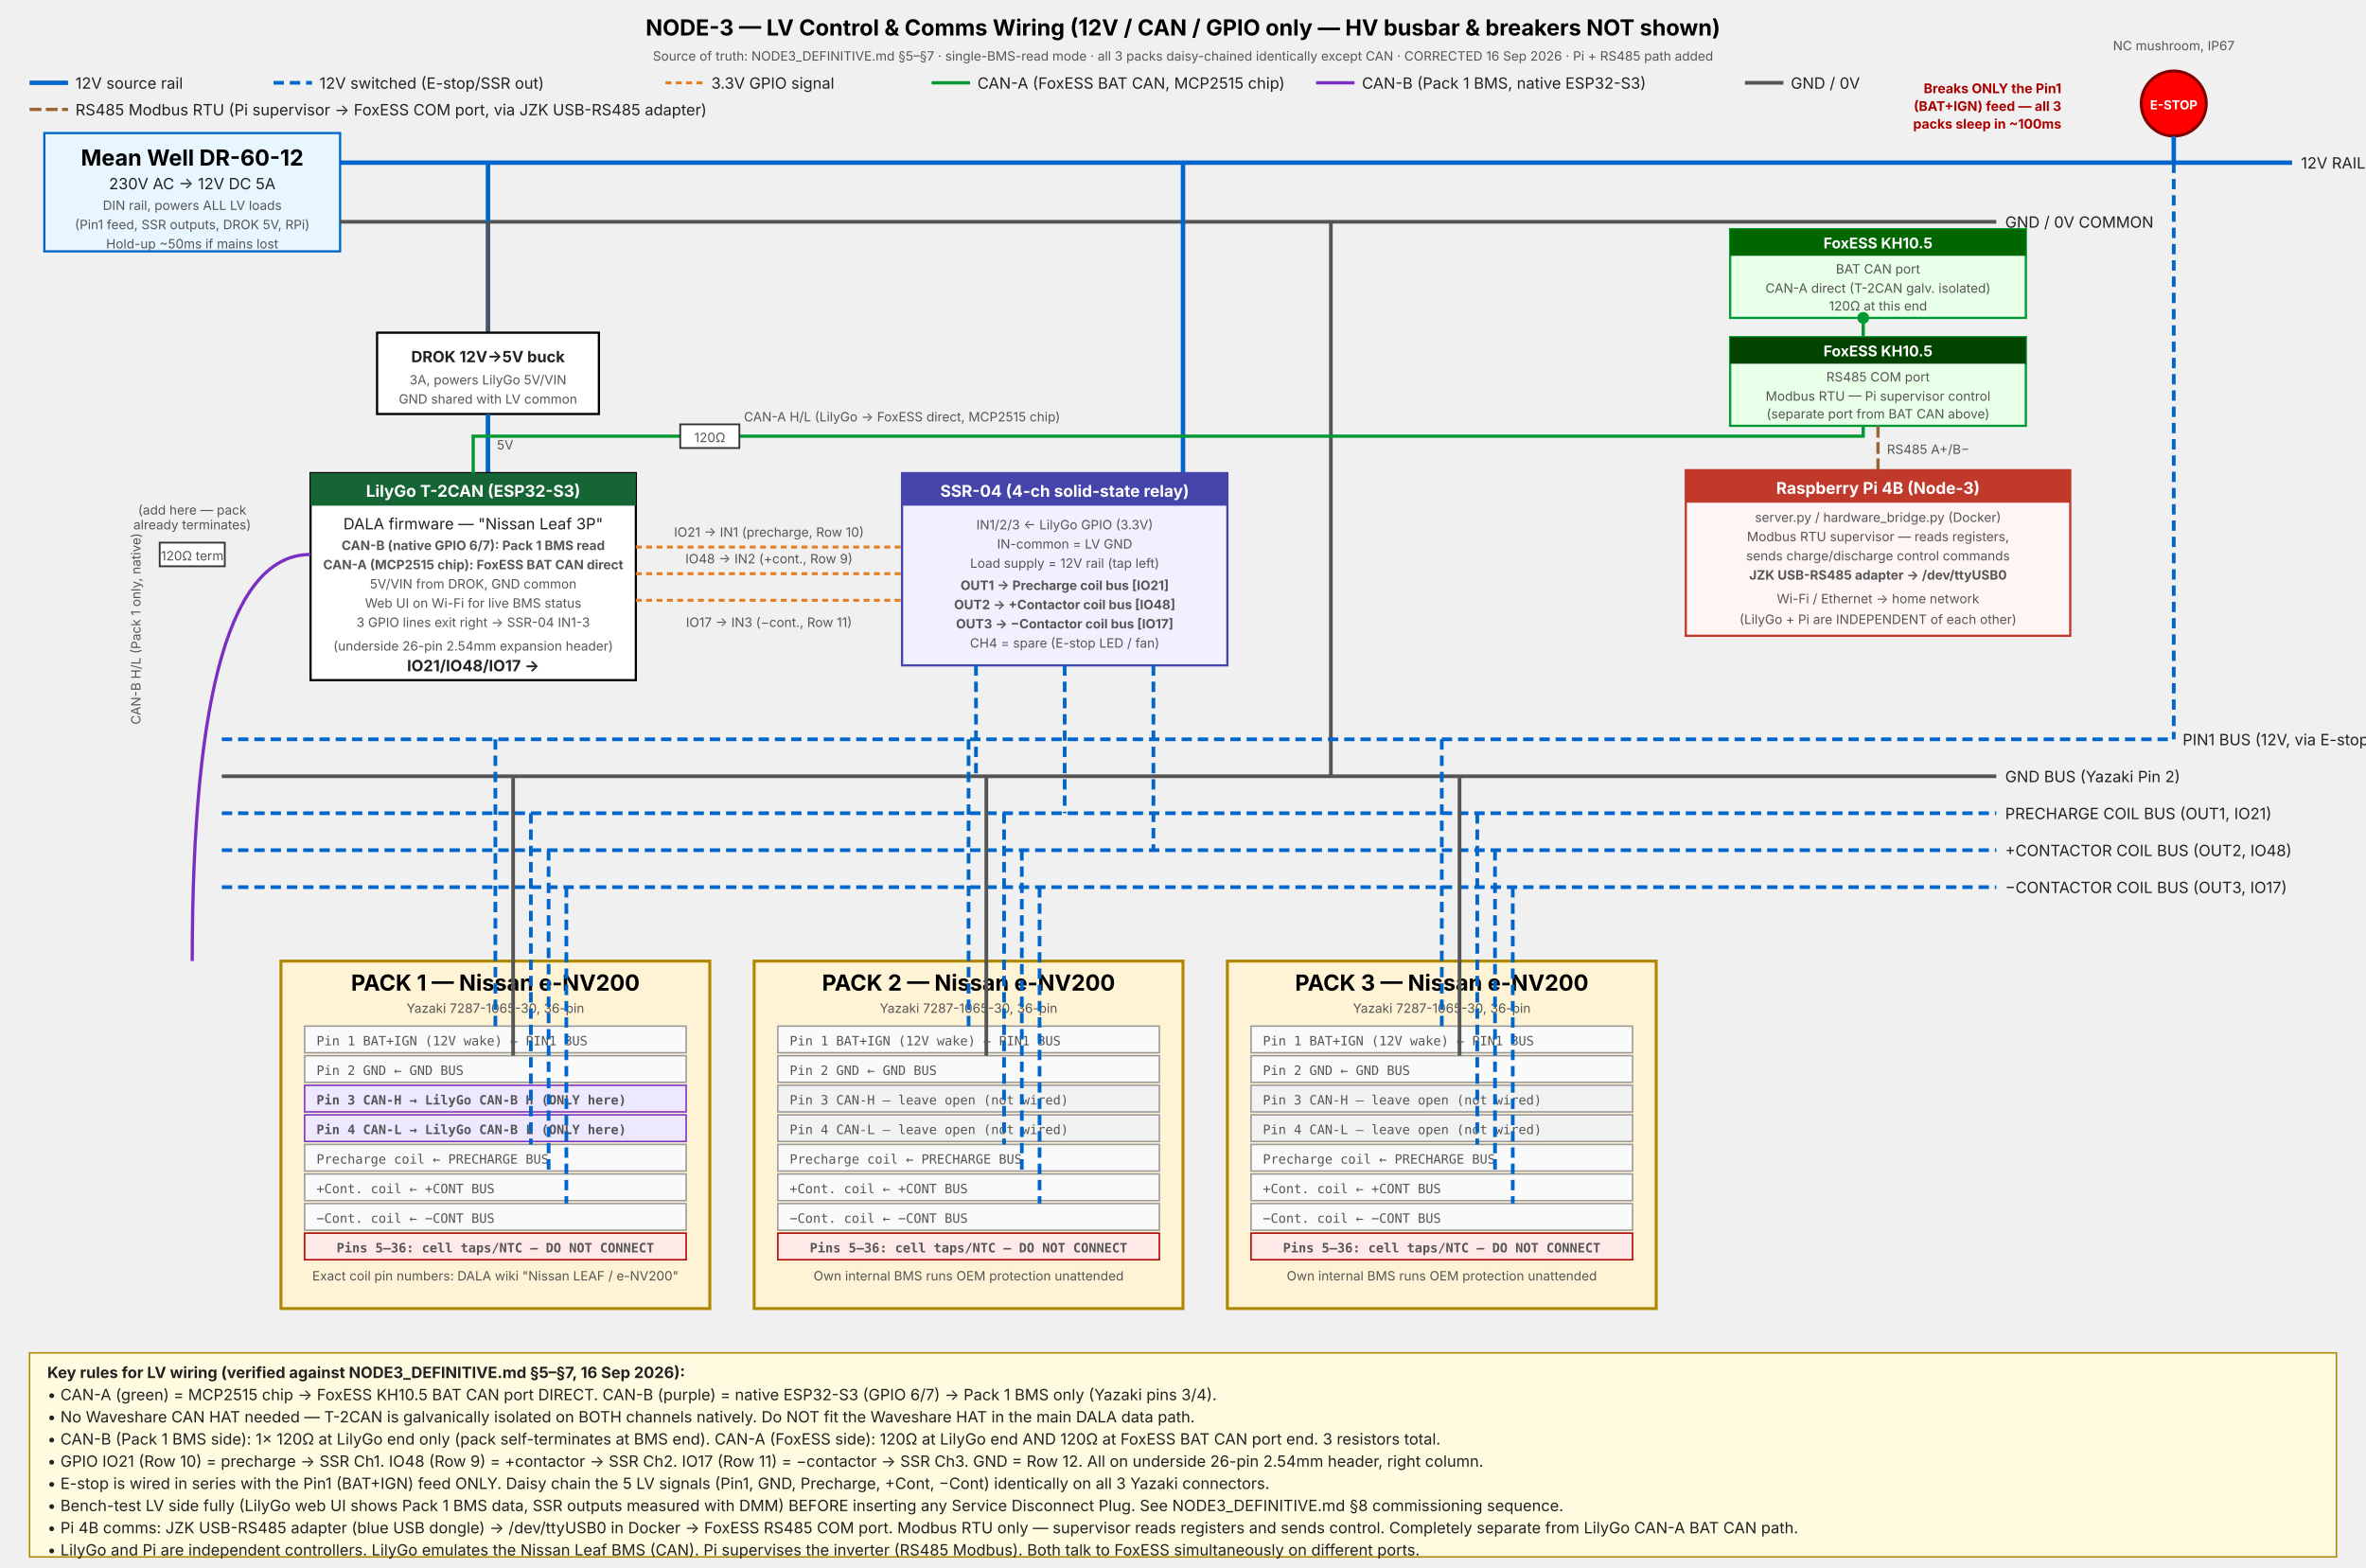
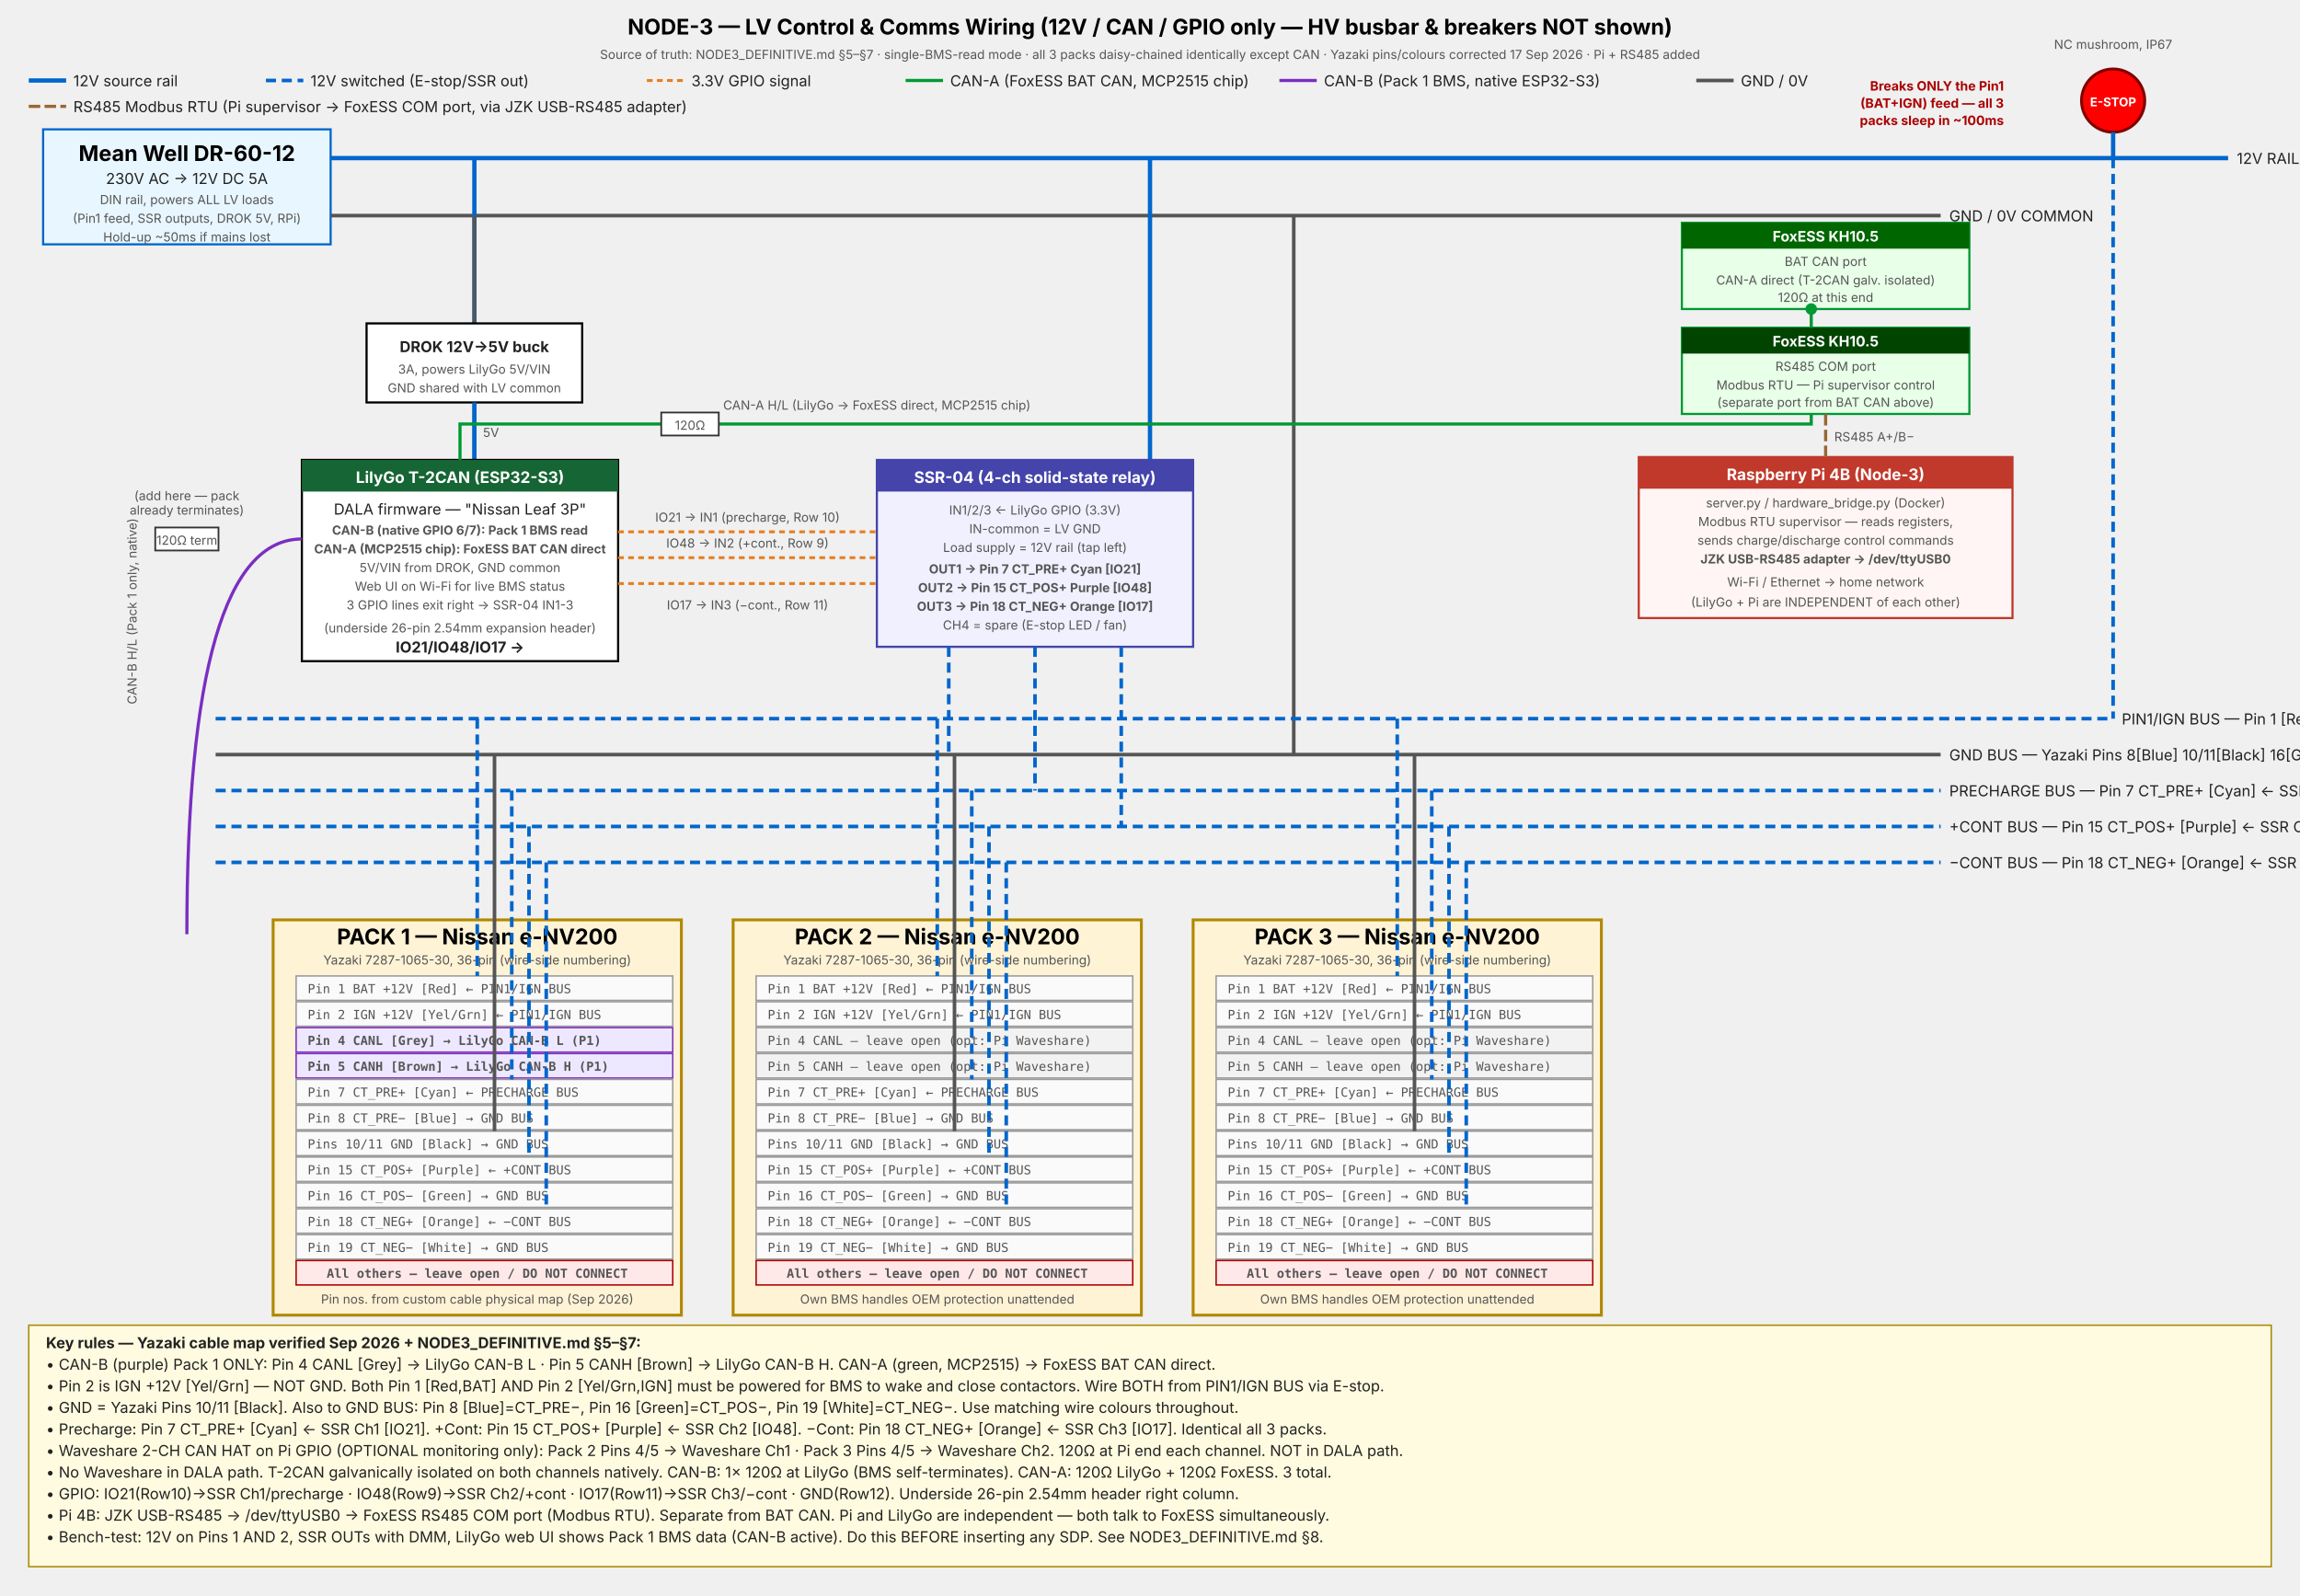
- <svg xmlns="http://www.w3.org/2000/svg" viewBox="0 0 1600 1060" font-family="Inter, Arial, sans-serif" font-size="12">
+ <svg xmlns="http://www.w3.org/2000/svg" viewBox="0 0 1600 1110" font-family="Inter, Arial, sans-serif" font-size="12">
  <style>
    .lv12   { stroke: #0066cc; stroke-width: 3; fill: none; }
    .lv12sw { stroke: #0066cc; stroke-width: 2.5; fill: none; stroke-dasharray: 7 4; }
    .gpio   { stroke: #e67e22; stroke-width: 2; fill: none; stroke-dasharray: 4 3; }
    .cana   { stroke: #009933; stroke-width: 2.2; fill: none; }
    .canb   { stroke: #7a2ec2; stroke-width: 2.2; fill: none; }
    .gnd    { stroke: #555555; stroke-width: 2.5; fill: none; }
    .box    { fill: #ffffff; stroke: #000000; stroke-width: 1.5; }
    .pack   { fill: #fff3d6; stroke: #b08800; stroke-width: 2; }
    .ssr    { fill: #f0f0ff; stroke: #4444aa; stroke-width: 1.5; }
    .psu    { fill: #e8f6ff; stroke: #0066cc; stroke-width: 1.5; }
    .fox    { fill: #e8ffe8; stroke: #009933; stroke-width: 1.5; }
    .estop  { fill: #ff0000; stroke: #800000; stroke-width: 2; }
    .term   { fill: #fff; stroke: #333; stroke-width: 1.2; }
    .pin    { fill: #fafafa; stroke: #999; stroke-width: 1; }
    .lbl    { font-size: 10.5px; fill: #222; }
    .lblw   { font-size: 10.5px; fill: #222; font-weight: 700; }
    .ttl    { font-size: 15px; font-weight: 700; fill: #000; }
    .small  { font-size: 8.7px; fill: #555; }
    .legend { font-size: 10.5px; fill: #222; }
    .warn   { font-size: 9px; fill: #aa0000; font-weight: 700; }
    .rs485  { stroke: #996633; stroke-width: 2.2; fill: none; stroke-dasharray: 8 3; }
    .pi     { fill: #fff5f5; stroke: #c0392b; stroke-width: 1.5; }
  </style>
  <text x="800" y="24" text-anchor="middle" class="ttl">NODE-3 — LV Control &amp; Comms Wiring (12V / CAN / GPIO only — HV busbar &amp; breakers NOT shown)</text>
-   <text x="800" y="41" text-anchor="middle" class="small">Source of truth: NODE3_DEFINITIVE.md §5–§7 · single-BMS-read mode · all 3 packs daisy-chained identically except CAN · CORRECTED 16 Sep 2026 · Pi + RS485 path added</text>
+   <text x="800" y="41" text-anchor="middle" class="small">Source of truth: NODE3_DEFINITIVE.md §5–§7 · single-BMS-read mode · all 3 packs daisy-chained identically except CAN · Yazaki pins/colours corrected 17 Sep 2026 · Pi + RS485 added</text>
  <g transform="translate(20, 56)">
    <line x1="0" y1="0" x2="26" y2="0" class="lv12" />
    <text x="31" y="4" class="legend">12V source rail</text>
    <line x1="165" y1="0" x2="191" y2="0" class="lv12sw" />
    <text x="196" y="4" class="legend">12V switched (E-stop/SSR out)</text>
    <line x1="430" y1="0" x2="456" y2="0" class="gpio" />
    <text x="461" y="4" class="legend">3.3V GPIO signal</text>
    <line x1="610" y1="0" x2="636" y2="0" class="cana" />
    <text x="641" y="4" class="legend">CAN-A (FoxESS BAT CAN, MCP2515 chip)</text>
    <line x1="870" y1="0" x2="896" y2="0" class="canb" />
    <text x="901" y="4" class="legend">CAN-B (Pack 1 BMS, native ESP32-S3)</text>
    <line x1="1160" y1="0" x2="1186" y2="0" class="gnd" />
    <text x="1191" y="4" class="legend">GND / 0V</text>
    <line x1="0" y1="18" x2="26" y2="18" class="rs485" />
    <text x="31" y="22" class="legend">RS485 Modbus RTU (Pi supervisor → FoxESS COM port, via JZK USB-RS485 adapter)</text>
  </g>
  <rect x="30" y="90" width="200" height="80" class="psu" />
  <text x="130" y="112" text-anchor="middle" class="ttl" font-size="12">Mean Well DR-60-12</text>
  <text x="130" y="128" text-anchor="middle" class="lbl">230V AC → 12V DC 5A</text>
  <text x="130" y="142" text-anchor="middle" class="small">DIN rail, powers ALL LV loads</text>
  <text x="130" y="155" text-anchor="middle" class="small">(Pin1 feed, SSR outputs, DROK 5V, RPi)</text>
  <text x="130" y="168" text-anchor="middle" class="small">Hold-up ~50ms if mains lost</text>
  <line x1="230" y1="110" x2="1550" y2="110" class="lv12" />
  <text x="1556" y="114" class="legend">12V RAIL</text>
  <line x1="230" y1="150" x2="1350" y2="150" class="gnd" />
  <text x="1356" y="154" class="legend">GND / 0V COMMON</text>
  <circle cx="1470" cy="70" r="22" class="estop" />
  <text x="1470" y="74" text-anchor="middle" fill="white" font-weight="700" font-size="8.5">E-STOP</text>
  <text x="1470" y="34" text-anchor="middle" class="small">NC mushroom, IP67</text>
  <text x="1394" y="63" text-anchor="end" class="warn">Breaks ONLY the Pin1</text>
  <text x="1394" y="75" text-anchor="end" class="warn">(BAT+IGN) feed — all 3</text>
  <text x="1394" y="87" text-anchor="end" class="warn">packs sleep in ~100ms</text>
  <line x1="1470" y1="92" x2="1470" y2="110" class="lv12" />
  <path d="M 1470 110 L 1470 500" class="lv12sw" />
  <line x1="330" y1="110" x2="330" y2="225" class="lv12" />
  <line x1="800" y1="110" x2="800" y2="320" class="lv12" />
  <line x1="330" y1="150" x2="330" y2="350" class="gnd" />
  <line x1="330" y1="350" x2="255" y2="350" class="gnd" />
  <line x1="900" y1="150" x2="900" y2="525" class="gnd" />
  <rect x="255" y="225" width="150" height="55" class="box" />
  <text x="330" y="245" text-anchor="middle" class="lblw">DROK 12V→5V buck</text>
  <text x="330" y="260" text-anchor="middle" class="small">3A, powers LilyGo 5V/VIN</text>
  <text x="330" y="273" text-anchor="middle" class="small">GND shared with LV common</text>
  <line x1="330" y1="280" x2="330" y2="320" class="lv12" />
  <text x="336" y="304" class="small">5V</text>
  <rect x="210" y="320" width="220" height="140" class="box" />
  <rect x="210" y="320" width="220" height="22" fill="#166534" />
  <text x="320" y="336" text-anchor="middle" fill="#fff" font-weight="700" font-size="11">LilyGo T-2CAN (ESP32-S3)</text>
  <text x="320" y="358" text-anchor="middle" class="lbl">DALA firmware — "Nissan Leaf 3P"</text>
  <text x="320" y="372" text-anchor="middle" class="small" fill="#7a2ec2" font-weight="700">CAN-B (native GPIO 6/7): Pack 1 BMS read</text>
  <text x="320" y="385" text-anchor="middle" class="small" fill="#009933" font-weight="700">CAN-A (MCP2515 chip): FoxESS BAT CAN direct</text>
  <text x="320" y="398" text-anchor="middle" class="small">5V/VIN from DROK, GND common</text>
  <text x="320" y="411" text-anchor="middle" class="small">Web UI on Wi-Fi for live BMS status</text>
  <text x="320" y="424" text-anchor="middle" class="small">3 GPIO lines exit right → SSR-04 IN1-3</text>
  <text x="320" y="440" text-anchor="middle" class="small">(underside 26-pin 2.54mm expansion header)</text>
  <text x="320" y="454" text-anchor="middle" class="lblw" fill="#e67e22">IO21/IO48/IO17 →</text>
  <path d="M 320 320 L 320 295 L 1260 295 L 1260 210" class="cana" />
  <rect x="460" y="287" width="40" height="16" class="term" />
  <text x="480" y="299" text-anchor="middle" class="small">120Ω</text>
  <text x="610" y="285" text-anchor="middle" class="small" fill="#009933">CAN-A H/L (LilyGo → FoxESS direct, MCP2515 chip)</text>
  <path d="M 210 375 Q 130 375 130 650" class="canb" />
  <text x="95" y="490" class="small" fill="#7a2ec2" transform="rotate(-90,95,490)">CAN-B H/L (Pack 1 only, native)</text>
  <rect x="108" y="367" width="44" height="16" class="term" />
  <text x="130" y="379" text-anchor="middle" class="small">120Ω term</text>
  <text x="130" y="348" text-anchor="middle" class="small">(add here — pack</text>
  <text x="130" y="358" text-anchor="middle" class="small">already terminates)</text>
  <path d="M 430 370 L 610 370" class="gpio" />
  <text x="520" y="363" text-anchor="middle" class="small" fill="#e67e22">IO21 → IN1 (precharge, Row 10)</text>
  <path d="M 430 388 L 610 388" class="gpio" />
  <text x="520" y="381" text-anchor="middle" class="small" fill="#e67e22">IO48 → IN2 (+cont., Row 9)</text>
  <path d="M 430 406 L 610 406" class="gpio" />
  <text x="520" y="424" text-anchor="middle" class="small" fill="#e67e22">IO17 → IN3 (−cont., Row 11)</text>
  <rect x="610" y="320" width="220" height="130" class="ssr" />
  <rect x="610" y="320" width="220" height="22" fill="#4444aa" />
  <text x="720" y="336" text-anchor="middle" fill="#fff" font-weight="700" font-size="11">SSR-04 (4-ch solid-state relay)</text>
  <text x="720" y="358" class="small" text-anchor="middle">IN1/2/3 ← LilyGo GPIO (3.3V)</text>
  <text x="720" y="371" class="small" text-anchor="middle">IN-common = LV GND</text>
  <text x="720" y="384" class="small" text-anchor="middle">Load supply = 12V rail (tap left)</text>
-   <text x="720" y="399" class="small" text-anchor="middle" font-weight="700">OUT1 → Precharge coil bus [IO21]</text>
-   <text x="720" y="412" class="small" text-anchor="middle" font-weight="700">OUT2 → +Contactor coil bus [IO48]</text>
-   <text x="720" y="425" class="small" text-anchor="middle" font-weight="700">OUT3 → −Contactor coil bus [IO17]</text>
+   <text x="720" y="399" class="small" text-anchor="middle" font-weight="700">OUT1 → Pin 7 CT_PRE+ Cyan [IO21]</text>
+   <text x="720" y="412" class="small" text-anchor="middle" font-weight="700">OUT2 → Pin 15 CT_POS+ Purple [IO48]</text>
+   <text x="720" y="425" class="small" text-anchor="middle" font-weight="700">OUT3 → Pin 18 CT_NEG+ Orange [IO17]</text>
  <text x="720" y="438" class="small" text-anchor="middle">CH4 = spare (E-stop LED / fan)</text>
  <path d="M 660 450 L 660 525" class="lv12sw" />
  <path d="M 720 450 L 720 550" class="lv12sw" />
  <path d="M 780 450 L 780 575" class="lv12sw" />
  <rect x="1170" y="155" width="200" height="60" class="fox" />
  <rect x="1170" y="155" width="200" height="18" fill="#006600" />
  <text x="1270" y="168" text-anchor="middle" fill="#fff" font-weight="700" font-size="10">FoxESS KH10.5</text>
  <text x="1270" y="185" text-anchor="middle" class="small">BAT CAN port</text>
  <text x="1270" y="198" text-anchor="middle" class="small">CAN-A direct (T-2CAN galv. isolated)</text>
  <text x="1270" y="210" text-anchor="middle" class="small" fill="#009933">120Ω at this end</text>
  <circle cx="1260" cy="215" r="4" fill="#009933" />
  <rect x="1170" y="228" width="200" height="60" class="fox" />
  <rect x="1170" y="228" width="200" height="18" fill="#004400" />
  <text x="1270" y="241" text-anchor="middle" fill="#fff" font-weight="700" font-size="10">FoxESS KH10.5</text>
  <text x="1270" y="258" text-anchor="middle" class="small">RS485 COM port</text>
  <text x="1270" y="271" text-anchor="middle" class="small">Modbus RTU — Pi supervisor control</text>
  <text x="1270" y="283" text-anchor="middle" class="small">(separate port from BAT CAN above)</text>
  <rect x="1140" y="318" width="260" height="112" class="pi" />
  <rect x="1140" y="318" width="260" height="22" fill="#c0392b" />
  <text x="1270" y="334" text-anchor="middle" fill="#fff" font-weight="700" font-size="11">Raspberry Pi 4B (Node-3)</text>
  <text x="1270" y="353" text-anchor="middle" class="small">server.py / hardware_bridge.py (Docker)</text>
  <text x="1270" y="366" text-anchor="middle" class="small">Modbus RTU supervisor — reads registers,</text>
  <text x="1270" y="379" text-anchor="middle" class="small">sends charge/discharge control commands</text>
  <text x="1270" y="392" text-anchor="middle" class="small" font-weight="700">JZK USB-RS485 adapter → /dev/ttyUSB0</text>
  <text x="1270" y="408" text-anchor="middle" class="small">Wi-Fi / Ethernet → home network</text>
  <text x="1270" y="422" text-anchor="middle" class="small">(LilyGo + Pi are INDEPENDENT of each other)</text>
  <path d="M 1270 318 L 1270 288" class="rs485" />
  <text x="1276" y="307" class="small" fill="#996633">RS485 A+/B−</text>
  <line x1="150" y1="500" x2="1470" y2="500" class="lv12sw" />
-   <text x="1476" y="504" class="legend" fill="#0066cc">PIN1 BUS (12V, via E-stop)</text>
+   <text x="1476" y="504" class="legend" fill="#0066cc">PIN1/IGN BUS — Pin 1 [Red,BAT] + Pin 2 [Yel/Grn,IGN] both via E-stop · 12V switched</text>
  <line x1="150" y1="525" x2="1350" y2="525" class="gnd" />
-   <text x="1356" y="529" class="legend">GND BUS (Yazaki Pin 2)</text>
+   <text x="1356" y="529" class="legend">GND BUS — Yazaki Pins 8[Blue] 10/11[Black] 16[Green] 19[White] → chassis GND</text>
  <line x1="150" y1="550" x2="1350" y2="550" class="lv12sw" />
-   <text x="1356" y="554" class="legend" fill="#0066cc">PRECHARGE COIL BUS (OUT1, IO21)</text>
+   <text x="1356" y="554" class="legend" fill="#0066cc">PRECHARGE BUS — Pin 7 CT_PRE+ [Cyan] ← SSR Ch1 OUT [IO21]</text>
  <line x1="150" y1="575" x2="1350" y2="575" class="lv12sw" />
-   <text x="1356" y="579" class="legend" fill="#0066cc">+CONTACTOR COIL BUS (OUT2, IO48)</text>
+   <text x="1356" y="579" class="legend" fill="#0066cc">+CONT BUS — Pin 15 CT_POS+ [Purple] ← SSR Ch2 OUT [IO48]</text>
  <line x1="150" y1="600" x2="1350" y2="600" class="lv12sw" />
-   <text x="1356" y="604" class="legend" fill="#0066cc">−CONTACTOR COIL BUS (OUT3, IO17)</text>
+   <text x="1356" y="604" class="legend" fill="#0066cc">−CONT BUS — Pin 18 CT_NEG+ [Orange] ← SSR Ch3 OUT [IO17]</text>
  <g>
-     <rect x="190" y="650" width="290" height="235" class="pack" />
-     <text x="335" y="670" text-anchor="middle" class="ttl" font-size="12">PACK 1 — Nissan e-NV200</text>
-     <text x="335" y="685" text-anchor="middle" class="small">Yazaki 7287-1065-30, 36-pin</text>
+     <rect x="190" y="640" width="284" height="275" class="pack" />
+     <text x="332" y="657" text-anchor="middle" class="ttl" font-size="12">PACK 1 — Nissan e-NV200</text>
+     <text x="332" y="671" text-anchor="middle" class="small">Yazaki 7287-1065-30, 36-pin (wire-side numbering)</text>
    <g font-family="monospace">
-       <rect x="206" y="694" width="258" height="18" class="pin" />
-       <text x="214" y="707" class="small">Pin 1  BAT+IGN (12V wake)  ← PIN1 BUS</text>
-       <rect x="206" y="714" width="258" height="18" class="pin" />
-       <text x="214" y="727" class="small">Pin 2  GND                ← GND BUS</text>
-       <rect x="206" y="734" width="258" height="18" fill="#ede8ff" stroke="#7a2ec2" />
-       <text x="214" y="747" class="small" fill="#7a2ec2" font-weight="700">Pin 3  CAN-H → LilyGo CAN-B H (ONLY here)</text>
-       <rect x="206" y="754" width="258" height="18" fill="#ede8ff" stroke="#7a2ec2" />
-       <text x="214" y="767" class="small" fill="#7a2ec2" font-weight="700">Pin 4  CAN-L → LilyGo CAN-B L (ONLY here)</text>
-       <rect x="206" y="774" width="258" height="18" class="pin" />
-       <text x="214" y="787" class="small">Precharge coil  ← PRECHARGE BUS</text>
-       <rect x="206" y="794" width="258" height="18" class="pin" />
-       <text x="214" y="807" class="small">+Cont. coil     ← +CONT BUS</text>
-       <rect x="206" y="814" width="258" height="18" class="pin" />
-       <text x="214" y="827" class="small">−Cont. coil     ← −CONT BUS</text>
-       <rect x="206" y="834" width="258" height="18" fill="#ffe8e8" stroke="#aa0000" />
-       <text x="335" y="847" text-anchor="middle" class="small" fill="#aa0000" font-weight="700">Pins 5–36: cell taps/NTC — DO NOT CONNECT</text>
+       <rect x="206" y="679" width="262" height="17" class="pin" />
+       <text x="214" y="691" class="small">Pin 1   BAT +12V [Red]   ← PIN1/IGN BUS</text>
+       <rect x="206" y="697" width="262" height="17" class="pin" />
+       <text x="214" y="709" class="small">Pin 2   IGN +12V [Yel/Grn] ← PIN1/IGN BUS</text>
+       <rect x="206" y="715" width="262" height="17" fill="#ede8ff" stroke="#7a2ec2" />
+       <text x="214" y="727" class="small" fill="#7a2ec2" font-weight="700">Pin 4   CANL [Grey]  → LilyGo CAN-B L (P1)</text>
+       <rect x="206" y="733" width="262" height="17" fill="#ede8ff" stroke="#7a2ec2" />
+       <text x="214" y="745" class="small" fill="#7a2ec2" font-weight="700">Pin 5   CANH [Brown] → LilyGo CAN-B H (P1)</text>
+       <rect x="206" y="751" width="262" height="17" class="pin" />
+       <text x="214" y="763" class="small">Pin 7   CT_PRE+ [Cyan] ← PRECHARGE BUS</text>
+       <rect x="206" y="769" width="262" height="17" class="pin" />
+       <text x="214" y="781" class="small">Pin 8   CT_PRE− [Blue]  → GND BUS</text>
+       <rect x="206" y="787" width="262" height="17" class="pin" />
+       <text x="214" y="799" class="small">Pins 10/11 GND [Black]  → GND BUS</text>
+       <rect x="206" y="805" width="262" height="17" class="pin" />
+       <text x="214" y="817" class="small">Pin 15  CT_POS+ [Purple] ← +CONT BUS</text>
+       <rect x="206" y="823" width="262" height="17" class="pin" />
+       <text x="214" y="835" class="small">Pin 16  CT_POS− [Green]  → GND BUS</text>
+       <rect x="206" y="841" width="262" height="17" class="pin" />
+       <text x="214" y="853" class="small">Pin 18  CT_NEG+ [Orange] ← −CONT BUS</text>
+       <rect x="206" y="859" width="262" height="17" class="pin" />
+       <text x="214" y="871" class="small">Pin 19  CT_NEG− [White]  → GND BUS</text>
+       <rect x="206" y="877" width="262" height="17" fill="#ffe8e8" stroke="#aa0000" />
+       <text x="332" y="889" text-anchor="middle" class="small" fill="#aa0000" font-weight="700">All others — leave open / DO NOT CONNECT</text>
    </g>
-     <text x="335" y="866" text-anchor="middle" class="small">Exact coil pin numbers: DALA wiki "Nissan LEAF / e-NV200"</text>
-     <rect x="510" y="650" width="290" height="235" class="pack" />
-     <text x="655" y="670" text-anchor="middle" class="ttl" font-size="12">PACK 2 — Nissan e-NV200</text>
-     <text x="655" y="685" text-anchor="middle" class="small">Yazaki 7287-1065-30, 36-pin</text>
+     <text x="332" y="907" text-anchor="middle" class="small">Pin nos. from custom cable physical map (Sep 2026)</text>
+     <rect x="510" y="640" width="284" height="275" class="pack" />
+     <text x="652" y="657" text-anchor="middle" class="ttl" font-size="12">PACK 2 — Nissan e-NV200</text>
+     <text x="652" y="671" text-anchor="middle" class="small">Yazaki 7287-1065-30, 36-pin (wire-side numbering)</text>
    <g font-family="monospace">
-       <rect x="526" y="694" width="258" height="18" class="pin" />
-       <text x="534" y="707" class="small">Pin 1  BAT+IGN (12V wake)  ← PIN1 BUS</text>
-       <rect x="526" y="714" width="258" height="18" class="pin" />
-       <text x="534" y="727" class="small">Pin 2  GND                ← GND BUS</text>
-       <rect x="526" y="734" width="258" height="18" fill="#f2f2f2" stroke="#999" />
-       <text x="534" y="747" class="small">Pin 3  CAN-H — leave open (not wired)</text>
-       <rect x="526" y="754" width="258" height="18" fill="#f2f2f2" stroke="#999" />
-       <text x="534" y="767" class="small">Pin 4  CAN-L — leave open (not wired)</text>
-       <rect x="526" y="774" width="258" height="18" class="pin" />
-       <text x="534" y="787" class="small">Precharge coil  ← PRECHARGE BUS</text>
-       <rect x="526" y="794" width="258" height="18" class="pin" />
-       <text x="534" y="807" class="small">+Cont. coil     ← +CONT BUS</text>
-       <rect x="526" y="814" width="258" height="18" class="pin" />
-       <text x="534" y="827" class="small">−Cont. coil     ← −CONT BUS</text>
-       <rect x="526" y="834" width="258" height="18" fill="#ffe8e8" stroke="#aa0000" />
-       <text x="655" y="847" text-anchor="middle" class="small" fill="#aa0000" font-weight="700">Pins 5–36: cell taps/NTC — DO NOT CONNECT</text>
+       <rect x="526" y="679" width="262" height="17" class="pin" />
+       <text x="534" y="691" class="small">Pin 1   BAT +12V [Red]   ← PIN1/IGN BUS</text>
+       <rect x="526" y="697" width="262" height="17" class="pin" />
+       <text x="534" y="709" class="small">Pin 2   IGN +12V [Yel/Grn] ← PIN1/IGN BUS</text>
+       <rect x="526" y="715" width="262" height="17" fill="#f2f2f2" stroke="#999" />
+       <text x="534" y="727" class="small" fill="#999">Pin 4   CANL — leave open (opt: Pi Waveshare)</text>
+       <rect x="526" y="733" width="262" height="17" fill="#f2f2f2" stroke="#999" />
+       <text x="534" y="745" class="small" fill="#999">Pin 5   CANH — leave open (opt: Pi Waveshare)</text>
+       <rect x="526" y="751" width="262" height="17" class="pin" />
+       <text x="534" y="763" class="small">Pin 7   CT_PRE+ [Cyan] ← PRECHARGE BUS</text>
+       <rect x="526" y="769" width="262" height="17" class="pin" />
+       <text x="534" y="781" class="small">Pin 8   CT_PRE− [Blue]  → GND BUS</text>
+       <rect x="526" y="787" width="262" height="17" class="pin" />
+       <text x="534" y="799" class="small">Pins 10/11 GND [Black]  → GND BUS</text>
+       <rect x="526" y="805" width="262" height="17" class="pin" />
+       <text x="534" y="817" class="small">Pin 15  CT_POS+ [Purple] ← +CONT BUS</text>
+       <rect x="526" y="823" width="262" height="17" class="pin" />
+       <text x="534" y="835" class="small">Pin 16  CT_POS− [Green]  → GND BUS</text>
+       <rect x="526" y="841" width="262" height="17" class="pin" />
+       <text x="534" y="853" class="small">Pin 18  CT_NEG+ [Orange] ← −CONT BUS</text>
+       <rect x="526" y="859" width="262" height="17" class="pin" />
+       <text x="534" y="871" class="small">Pin 19  CT_NEG− [White]  → GND BUS</text>
+       <rect x="526" y="877" width="262" height="17" fill="#ffe8e8" stroke="#aa0000" />
+       <text x="652" y="889" text-anchor="middle" class="small" fill="#aa0000" font-weight="700">All others — leave open / DO NOT CONNECT</text>
    </g>
-     <text x="655" y="866" text-anchor="middle" class="small">Own internal BMS runs OEM protection unattended</text>
-     <rect x="830" y="650" width="290" height="235" class="pack" />
-     <text x="975" y="670" text-anchor="middle" class="ttl" font-size="12">PACK 3 — Nissan e-NV200</text>
-     <text x="975" y="685" text-anchor="middle" class="small">Yazaki 7287-1065-30, 36-pin</text>
+     <text x="652" y="907" text-anchor="middle" class="small">Own BMS handles OEM protection unattended</text>
+     <rect x="830" y="640" width="284" height="275" class="pack" />
+     <text x="972" y="657" text-anchor="middle" class="ttl" font-size="12">PACK 3 — Nissan e-NV200</text>
+     <text x="972" y="671" text-anchor="middle" class="small">Yazaki 7287-1065-30, 36-pin (wire-side numbering)</text>
    <g font-family="monospace">
-       <rect x="846" y="694" width="258" height="18" class="pin" />
-       <text x="854" y="707" class="small">Pin 1  BAT+IGN (12V wake)  ← PIN1 BUS</text>
-       <rect x="846" y="714" width="258" height="18" class="pin" />
-       <text x="854" y="727" class="small">Pin 2  GND                ← GND BUS</text>
-       <rect x="846" y="734" width="258" height="18" fill="#f2f2f2" stroke="#999" />
-       <text x="854" y="747" class="small">Pin 3  CAN-H — leave open (not wired)</text>
-       <rect x="846" y="754" width="258" height="18" fill="#f2f2f2" stroke="#999" />
-       <text x="854" y="767" class="small">Pin 4  CAN-L — leave open (not wired)</text>
-       <rect x="846" y="774" width="258" height="18" class="pin" />
-       <text x="854" y="787" class="small">Precharge coil  ← PRECHARGE BUS</text>
-       <rect x="846" y="794" width="258" height="18" class="pin" />
-       <text x="854" y="807" class="small">+Cont. coil     ← +CONT BUS</text>
-       <rect x="846" y="814" width="258" height="18" class="pin" />
-       <text x="854" y="827" class="small">−Cont. coil     ← −CONT BUS</text>
-       <rect x="846" y="834" width="258" height="18" fill="#ffe8e8" stroke="#aa0000" />
-       <text x="975" y="847" text-anchor="middle" class="small" fill="#aa0000" font-weight="700">Pins 5–36: cell taps/NTC — DO NOT CONNECT</text>
+       <rect x="846" y="679" width="262" height="17" class="pin" />
+       <text x="854" y="691" class="small">Pin 1   BAT +12V [Red]   ← PIN1/IGN BUS</text>
+       <rect x="846" y="697" width="262" height="17" class="pin" />
+       <text x="854" y="709" class="small">Pin 2   IGN +12V [Yel/Grn] ← PIN1/IGN BUS</text>
+       <rect x="846" y="715" width="262" height="17" fill="#f2f2f2" stroke="#999" />
+       <text x="854" y="727" class="small" fill="#999">Pin 4   CANL — leave open (opt: Pi Waveshare)</text>
+       <rect x="846" y="733" width="262" height="17" fill="#f2f2f2" stroke="#999" />
+       <text x="854" y="745" class="small" fill="#999">Pin 5   CANH — leave open (opt: Pi Waveshare)</text>
+       <rect x="846" y="751" width="262" height="17" class="pin" />
+       <text x="854" y="763" class="small">Pin 7   CT_PRE+ [Cyan] ← PRECHARGE BUS</text>
+       <rect x="846" y="769" width="262" height="17" class="pin" />
+       <text x="854" y="781" class="small">Pin 8   CT_PRE− [Blue]  → GND BUS</text>
+       <rect x="846" y="787" width="262" height="17" class="pin" />
+       <text x="854" y="799" class="small">Pins 10/11 GND [Black]  → GND BUS</text>
+       <rect x="846" y="805" width="262" height="17" class="pin" />
+       <text x="854" y="817" class="small">Pin 15  CT_POS+ [Purple] ← +CONT BUS</text>
+       <rect x="846" y="823" width="262" height="17" class="pin" />
+       <text x="854" y="835" class="small">Pin 16  CT_POS− [Green]  → GND BUS</text>
+       <rect x="846" y="841" width="262" height="17" class="pin" />
+       <text x="854" y="853" class="small">Pin 18  CT_NEG+ [Orange] ← −CONT BUS</text>
+       <rect x="846" y="859" width="262" height="17" class="pin" />
+       <text x="854" y="871" class="small">Pin 19  CT_NEG− [White]  → GND BUS</text>
+       <rect x="846" y="877" width="262" height="17" fill="#ffe8e8" stroke="#aa0000" />
+       <text x="972" y="889" text-anchor="middle" class="small" fill="#aa0000" font-weight="700">All others — leave open / DO NOT CONNECT</text>
    </g>
-     <text x="975" y="866" text-anchor="middle" class="small">Own internal BMS runs OEM protection unattended</text>
+     <text x="972" y="907" text-anchor="middle" class="small">Own BMS handles OEM protection unattended</text>
  </g>
  <g>
-     <line x1="335" y1="500" x2="335" y2="694" class="lv12sw" />
-     <line x1="347" y1="525" x2="347" y2="714" class="gnd" />
-     <line x1="359" y1="550" x2="359" y2="774" class="lv12sw" />
-     <line x1="371" y1="575" x2="371" y2="794" class="lv12sw" />
-     <line x1="383" y1="600" x2="383" y2="814" class="lv12sw" />
-     <line x1="655" y1="500" x2="655" y2="694" class="lv12sw" />
-     <line x1="667" y1="525" x2="667" y2="714" class="gnd" />
-     <line x1="679" y1="550" x2="679" y2="774" class="lv12sw" />
-     <line x1="691" y1="575" x2="691" y2="794" class="lv12sw" />
-     <line x1="703" y1="600" x2="703" y2="814" class="lv12sw" />
-     <line x1="975" y1="500" x2="975" y2="694" class="lv12sw" />
-     <line x1="987" y1="525" x2="987" y2="714" class="gnd" />
-     <line x1="999" y1="550" x2="999" y2="774" class="lv12sw" />
-     <line x1="1011" y1="575" x2="1011" y2="794" class="lv12sw" />
-     <line x1="1023" y1="600" x2="1023" y2="814" class="lv12sw" />
+     <line x1="332" y1="500" x2="332" y2="679" class="lv12sw" />
+     <line x1="344" y1="525" x2="344" y2="787" class="gnd" />
+     <line x1="356" y1="550" x2="356" y2="751" class="lv12sw" />
+     <line x1="368" y1="575" x2="368" y2="805" class="lv12sw" />
+     <line x1="380" y1="600" x2="380" y2="841" class="lv12sw" />
+     <line x1="652" y1="500" x2="652" y2="679" class="lv12sw" />
+     <line x1="664" y1="525" x2="664" y2="787" class="gnd" />
+     <line x1="676" y1="550" x2="676" y2="751" class="lv12sw" />
+     <line x1="688" y1="575" x2="688" y2="805" class="lv12sw" />
+     <line x1="700" y1="600" x2="700" y2="841" class="lv12sw" />
+     <line x1="972" y1="500" x2="972" y2="679" class="lv12sw" />
+     <line x1="984" y1="525" x2="984" y2="787" class="gnd" />
+     <line x1="996" y1="550" x2="996" y2="751" class="lv12sw" />
+     <line x1="1008" y1="575" x2="1008" y2="805" class="lv12sw" />
+     <line x1="1020" y1="600" x2="1020" y2="841" class="lv12sw" />
  </g>
-   <rect x="20" y="915" width="1560" height="138" fill="#fffbe0" stroke="#aa8800" stroke-width="1" />
-   <text x="32" y="932" class="lblw">Key rules for LV wiring (verified against NODE3_DEFINITIVE.md §5–§7, 16 Sep 2026):</text>
-   <text x="32" y="947" class="lbl">• CAN-A (green) = MCP2515 chip → FoxESS KH10.5 BAT CAN port DIRECT. CAN-B (purple) = native ESP32-S3 (GPIO 6/7) → Pack 1 BMS only (Yazaki pins 3/4).</text>
-   <text x="32" y="962" class="lbl">• No Waveshare CAN HAT needed — T-2CAN is galvanically isolated on BOTH channels natively. Do NOT fit the Waveshare HAT in the main DALA data path.</text>
-   <text x="32" y="977" class="lbl">• CAN-B (Pack 1 BMS side): 1× 120Ω at LilyGo end only (pack self-terminates at BMS end). CAN-A (FoxESS side): 120Ω at LilyGo end AND 120Ω at FoxESS BAT CAN port end. 3 resistors total.</text>
-   <text x="32" y="992" class="lbl">• GPIO IO21 (Row 10) = precharge → SSR Ch1. IO48 (Row 9) = +contactor → SSR Ch2. IO17 (Row 11) = −contactor → SSR Ch3. GND = Row 12. All on underside 26-pin 2.54mm header, right column.</text>
-   <text x="32" y="1007" class="lbl">• E-stop is wired in series with the Pin1 (BAT+IGN) feed ONLY. Daisy chain the 5 LV signals (Pin1, GND, Precharge, +Cont, −Cont) identically on all 3 Yazaki connectors.</text>
-   <text x="32" y="1022" class="lbl">• Bench-test LV side fully (LilyGo web UI shows Pack 1 BMS data, SSR outputs measured with DMM) BEFORE inserting any Service Disconnect Plug. See NODE3_DEFINITIVE.md §8 commissioning sequence.</text>
-   <text x="32" y="1037" class="lbl">• Pi 4B comms: JZK USB-RS485 adapter (blue USB dongle) → /dev/ttyUSB0 in Docker → FoxESS RS485 COM port. Modbus RTU only — supervisor reads registers and sends control. Completely separate from LilyGo CAN-A BAT CAN path.</text>
-   <text x="32" y="1052" class="lbl">• LilyGo and Pi are independent controllers. LilyGo emulates the Nissan Leaf BMS (CAN). Pi supervises the inverter (RS485 Modbus). Both talk to FoxESS simultaneously on different ports.</text>
+   <rect x="20" y="922" width="1560" height="168" fill="#fffbe0" stroke="#aa8800" stroke-width="1" />
+   <text x="32" y="938" class="lblw">Key rules — Yazaki cable map verified Sep 2026 + NODE3_DEFINITIVE.md §5–§7:</text>
+   <text x="32" y="953" class="lbl">• CAN-B (purple) Pack 1 ONLY: Pin 4 CANL [Grey] → LilyGo CAN-B L · Pin 5 CANH [Brown] → LilyGo CAN-B H. CAN-A (green, MCP2515) → FoxESS BAT CAN direct.</text>
+   <text x="32" y="968" class="lbl">• Pin 2 is IGN +12V [Yel/Grn] — NOT GND. Both Pin 1 [Red,BAT] AND Pin 2 [Yel/Grn,IGN] must be powered for BMS to wake and close contactors. Wire BOTH from PIN1/IGN BUS via E-stop.</text>
+   <text x="32" y="983" class="lbl">• GND = Yazaki Pins 10/11 [Black]. Also to GND BUS: Pin 8 [Blue]=CT_PRE−, Pin 16 [Green]=CT_POS−, Pin 19 [White]=CT_NEG−. Use matching wire colours throughout.</text>
+   <text x="32" y="998" class="lbl">• Precharge: Pin 7 CT_PRE+ [Cyan] ← SSR Ch1 [IO21]. +Cont: Pin 15 CT_POS+ [Purple] ← SSR Ch2 [IO48]. −Cont: Pin 18 CT_NEG+ [Orange] ← SSR Ch3 [IO17]. Identical all 3 packs.</text>
+   <text x="32" y="1013" class="lbl">• Waveshare 2-CH CAN HAT on Pi GPIO (OPTIONAL monitoring only): Pack 2 Pins 4/5 → Waveshare Ch1 · Pack 3 Pins 4/5 → Waveshare Ch2. 120Ω at Pi end each channel. NOT in DALA path.</text>
+   <text x="32" y="1028" class="lbl">• No Waveshare in DALA path. T-2CAN galvanically isolated on both channels natively. CAN-B: 1× 120Ω at LilyGo (BMS self-terminates). CAN-A: 120Ω LilyGo + 120Ω FoxESS. 3 total.</text>
+   <text x="32" y="1043" class="lbl">• GPIO: IO21(Row10)→SSR Ch1/precharge · IO48(Row9)→SSR Ch2/+cont · IO17(Row11)→SSR Ch3/−cont · GND(Row12). Underside 26-pin 2.54mm header right column.</text>
+   <text x="32" y="1058" class="lbl">• Pi 4B: JZK USB-RS485 → /dev/ttyUSB0 → FoxESS RS485 COM port (Modbus RTU). Separate from BAT CAN. Pi and LilyGo are independent — both talk to FoxESS simultaneously.</text>
+   <text x="32" y="1073" class="lbl">• Bench-test: 12V on Pins 1 AND 2, SSR OUTs with DMM, LilyGo web UI shows Pack 1 BMS data (CAN-B active). Do this BEFORE inserting any SDP. See NODE3_DEFINITIVE.md §8.</text>
</svg>
